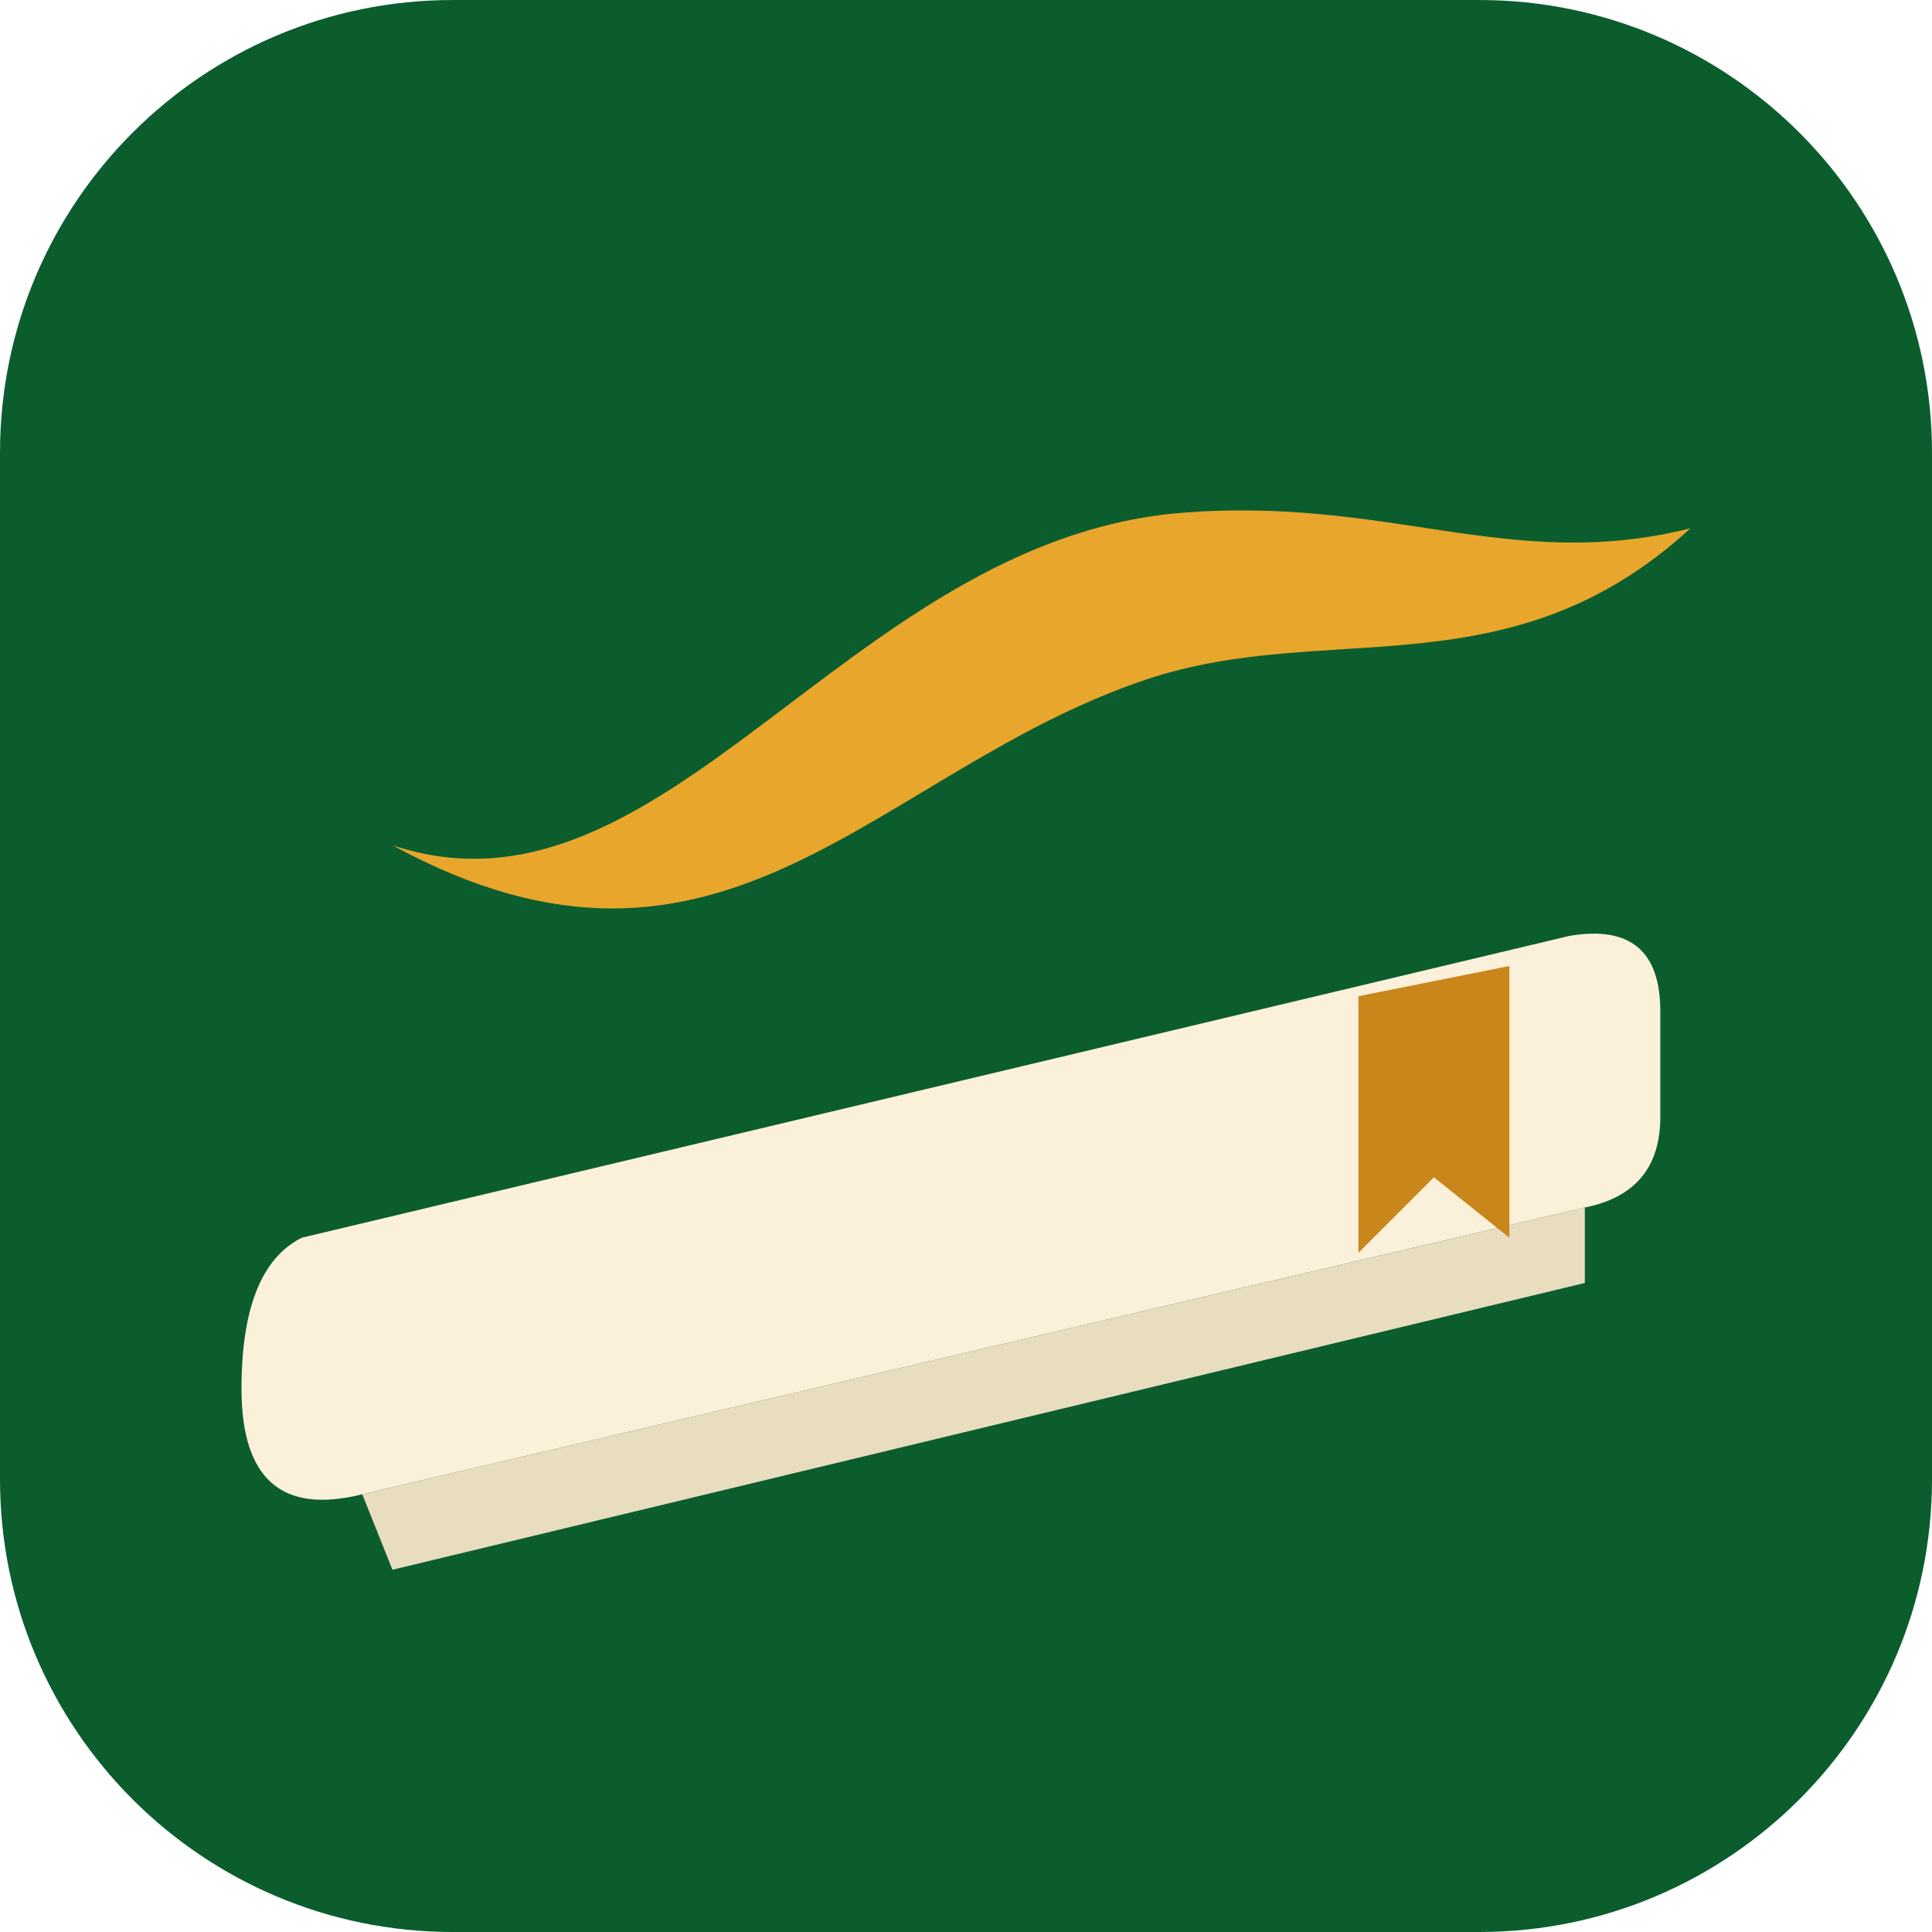
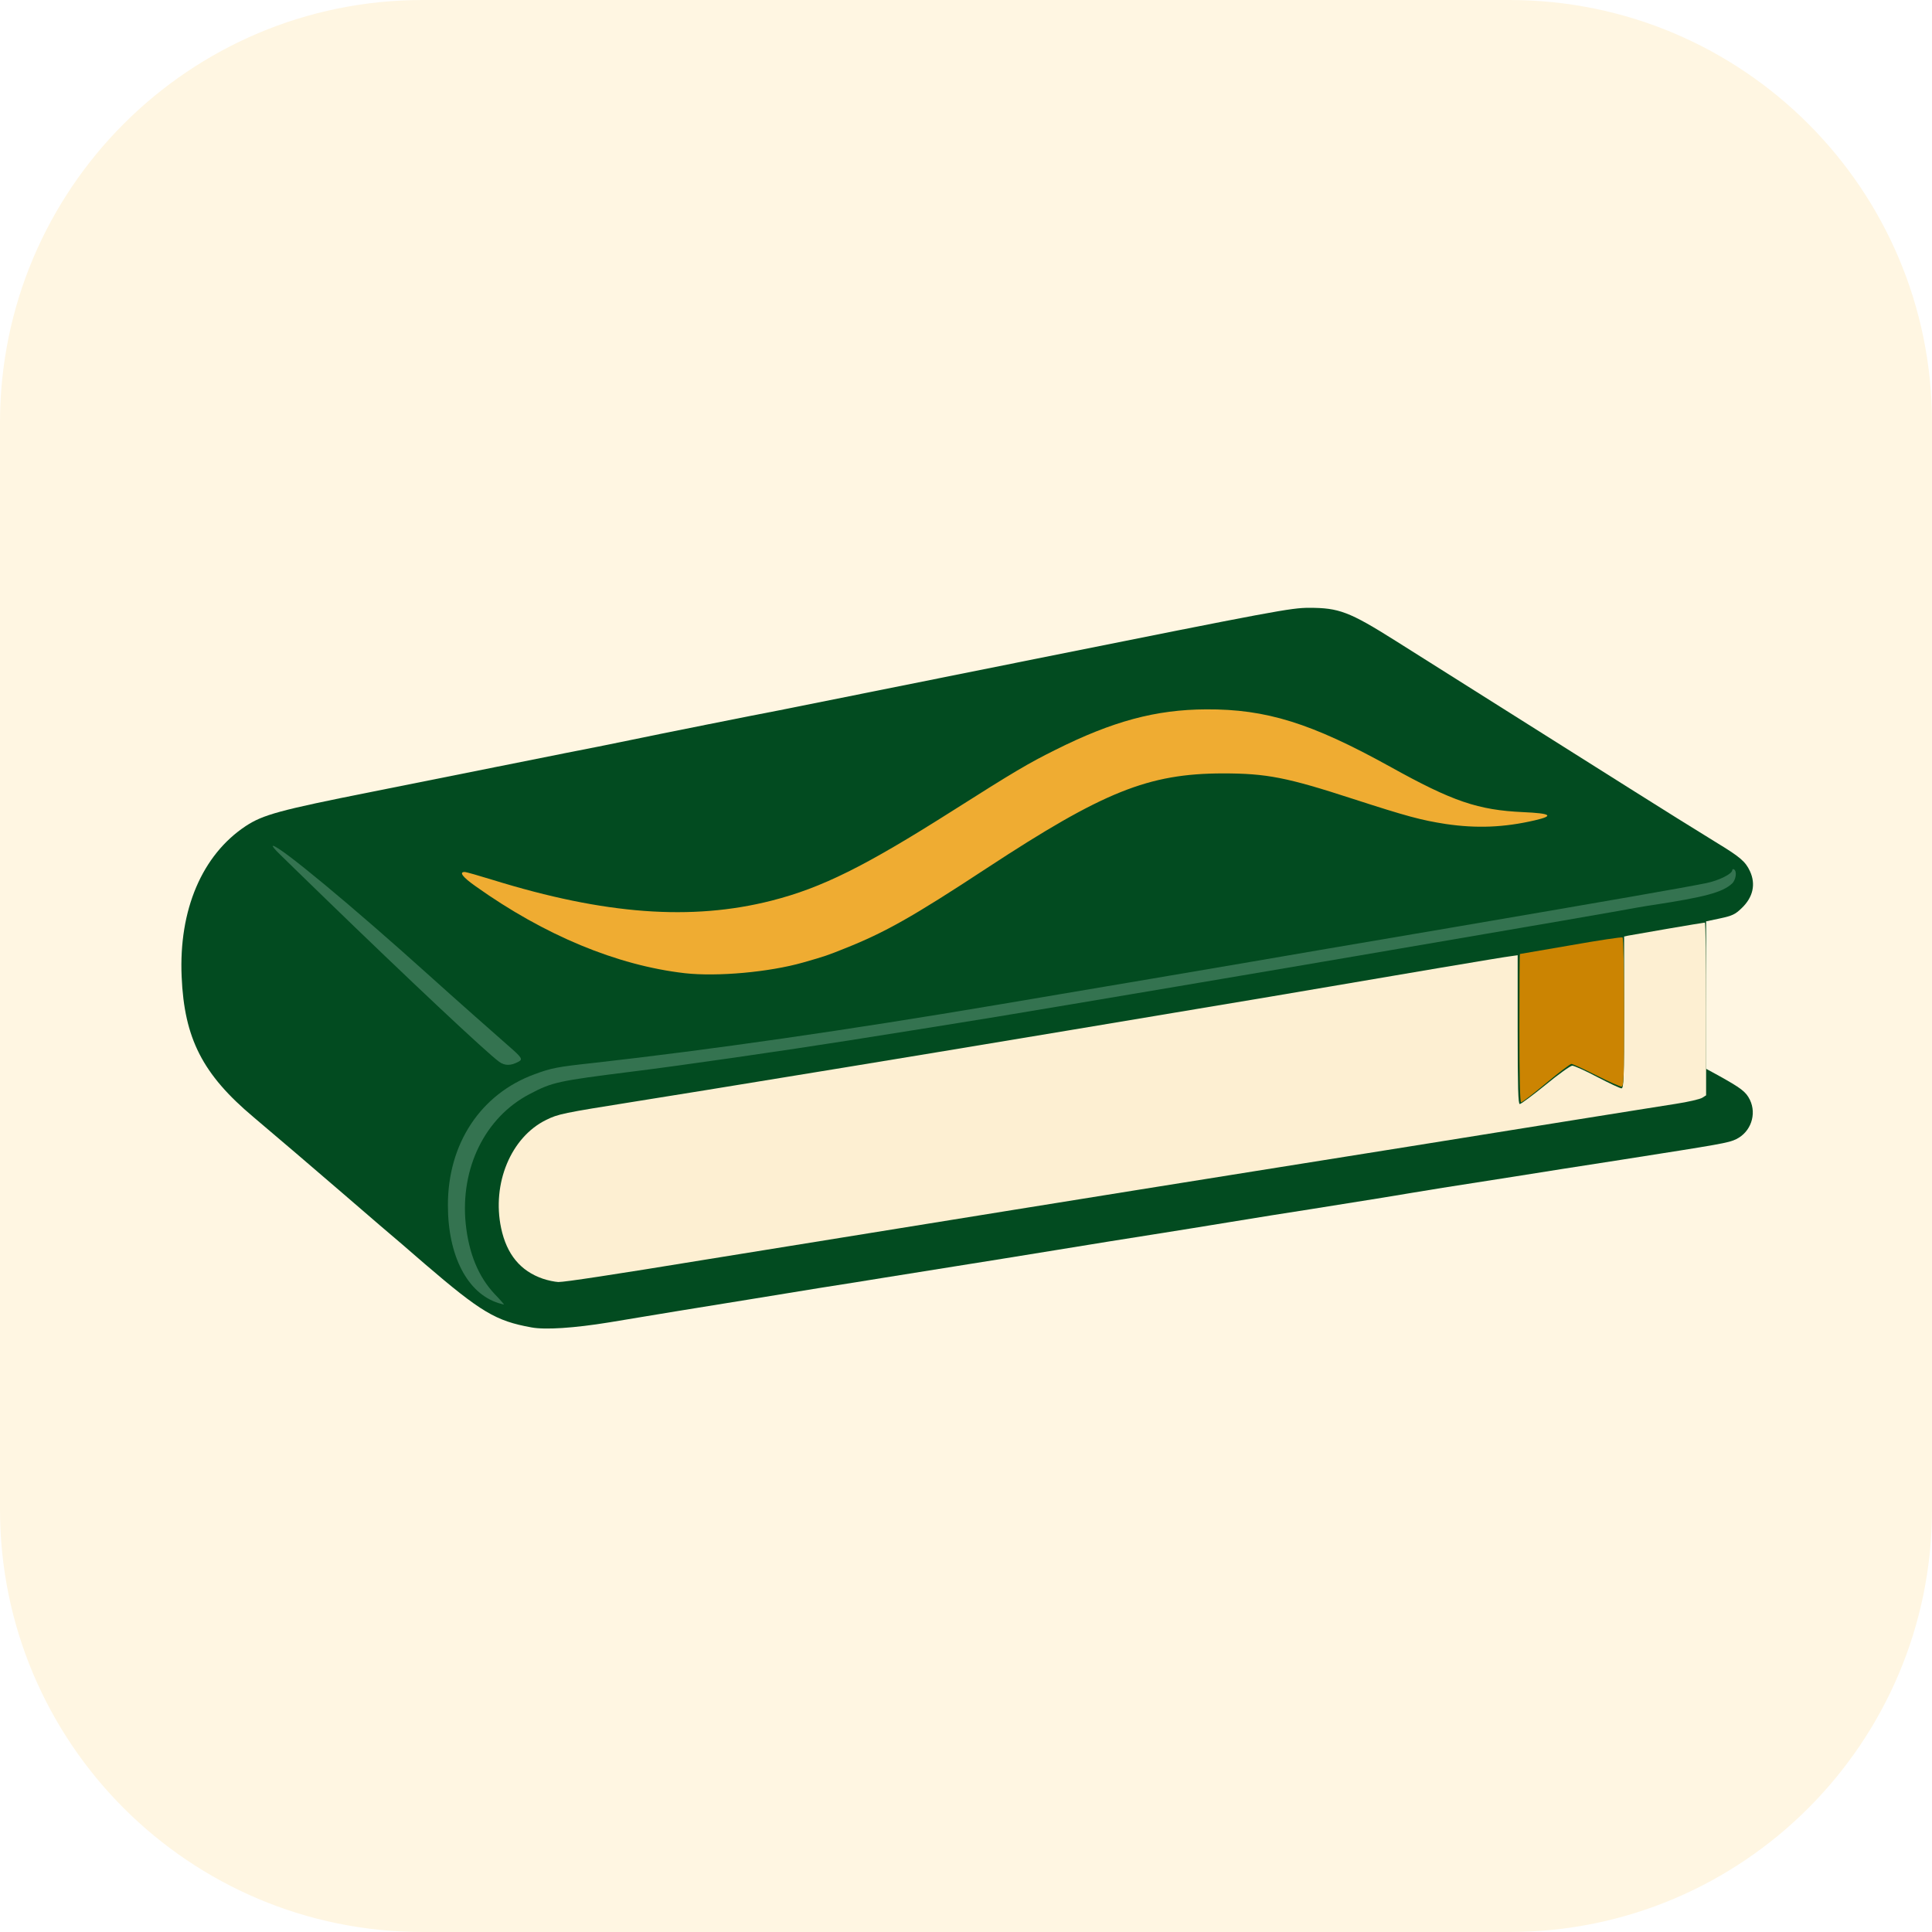
<svg xmlns="http://www.w3.org/2000/svg" viewBox="0 0 64 64" role="img" aria-label="VBMath">
-   <rect width="64" height="64" rx="15" fill="#0B5D2E" />
-   <path d="M10 41 L52 31 Q55 30.5 55 33.5 L55 37 Q55 39.5 52.5 40 L12 49.5 Q8 50.5 8 46 Q8 42 10 41 Z" fill="#FBF1DA" />
-   <path d="M12 49.5 L52.5 40 L52.5 42.5 L13 52 Z" fill="#E9DDBF" />
-   <path d="M13 28 C22 31 28 18 39 17 C46 16.4 50 19 56 17.5 C50 23 44 20.5 38 22.5 C29 25.5 24 34 13 28 Z" fill="#E8A62C" />
-   <path d="M45 33 L50 32 L50 41 L47.5 39 L45 41.5 Z" fill="#C9861A" />
+   <rect width="64" height="64" rx="14" fill="#FFF6E2" />
+   <g transform="translate(6 20.1) scale(0.0578) translate(-34 0)">
+     <path fill="#024B20" d="M234.7 413.0C214.3 409.3 205.9 404.3 173.5 376.5C166.4 370.3 154.9 360.4 148.0 354.6C141.1 348.7 131.7 340.5 127.0 336.5C115.6 326.6 82.9 298.7 75.5 292.5C46.3 268.0 35.8 247.4 34.3 212.0C32.6 173.7 46.0 142.3 71.0 125.7C80.9 119.2 90.2 116.6 143.6 106.0C171.6 100.4 203.1 94.1 213.5 92.0C223.9 89.9 242.0 86.3 253.5 84.0C265.0 81.8 281.9 78.4 291.0 76.5C304.2 73.7 366.2 61.3 377.0 59.3C378.4 59.0 444.8 45.7 524.5 29.7C661.1 2.3 670.1 0.6 680.5 0.6C697.5 0.6 703.5 2.8 730.0 19.5C800.8 64.1 839.8 88.7 864.5 104.3C885.6 117.6 898.1 125.4 914.5 135.5C927.5 143.4 930.6 146.1 933.1 151.5C936.6 159.0 934.9 166.5 928.4 172.7C924.7 176.3 923.0 177.1 916.0 178.6L908.0 180.3L908.0 222.6L908.0 264.8L914.8 268.5C928.1 275.9 930.8 277.9 933.1 282.6C937.1 290.9 933.6 301.0 925.3 305.1C920.8 307.3 917.0 307.9 859.0 317.0C837.8 320.3 810.6 324.5 798.5 326.5C786.4 328.4 767.7 331.3 757.0 333.0C746.3 334.8 731.0 337.2 723.0 338.6C715.0 339.9 697.0 342.8 683.0 345.0C669.0 347.2 647.8 350.5 636.0 352.5C624.2 354.5 604.4 357.6 592.0 359.6C579.6 361.5 554.4 365.6 536.0 368.6C517.6 371.6 491.0 375.9 477.0 378.1C463.0 380.3 445.0 383.2 437.0 384.5C429.0 385.8 412.4 388.5 400.0 390.4C387.6 392.4 369.4 395.4 359.5 397.0C349.6 398.6 331.8 401.5 320.0 403.4C308.2 405.4 290.0 408.3 279.5 410.1C259.3 413.4 242.6 414.5 234.7 413.0Z" />
+     <path fill="#347350" d="M216.0 399.1C198.1 393.6 186.9 372.0 186.9 343.1C186.8 307.7 205.7 279.2 236.6 267.9C246.1 264.4 249.4 263.7 269.8 261.5C337.6 253.9 415.4 242.7 502.5 228.0C569.1 216.8 618.8 208.3 646.5 203.6C660.8 201.1 713.6 192.1 763.7 183.6C856.7 167.7 894.6 161.1 908.0 158.4C915.3 156.9 923.0 153.1 923.0 150.9C923.0 150.4 923.5 150.2 924.0 150.5C925.8 151.6 925.1 156.6 922.8 158.7C917.3 163.7 907.3 166.4 877.0 171.0C874.0 171.4 863.8 173.2 854.5 174.9C845.2 176.6 812.3 182.2 781.5 187.5C750.7 192.8 717.9 198.4 708.5 200.0C679.4 205.0 652.1 209.6 605.5 217.5C497.1 235.8 497.8 235.7 417.0 248.5C381.0 254.2 318.7 263.2 292.5 266.4C249.7 271.8 246.8 272.4 233.7 279.3C208.2 292.6 193.9 321.7 197.1 353.6C198.9 370.7 204.4 384.0 213.7 393.9C216.9 397.2 219.3 400.0 219.0 399.9C218.7 399.9 217.4 399.5 216.0 399.1ZM216.3 260.8C209.1 255.6 163.5 212.7 116.5 167.1C104.9 155.9 93.3 144.5 90.5 141.8C87.8 139.2 86.0 137.0 86.6 137.0C90.4 137.0 131.9 171.4 176.5 211.6C190.7 224.4 213.2 244.3 221.2 251.3C229.5 258.5 230.0 259.4 227.2 260.8C223.0 263.1 219.5 263.1 216.3 260.8Z" />
+     <path fill="#FDEFD2" d="M241.3 385.1C228.5 380.7 220.6 371.2 217.4 356.1C212.0 330.6 223.0 304.0 243.2 294.1C250.1 290.7 252.4 290.2 294.5 283.5C320.9 279.3 336.9 276.7 414.5 264.0C456.4 257.2 629.8 228.3 658.0 223.5C736.0 210.2 792.0 200.7 795.8 200.3L800.0 199.7L800.0 242.4C800.0 275.8 800.3 285.0 801.2 285.0C801.9 285.0 808.6 280.0 816.0 274.0C823.4 267.9 830.3 263.0 831.3 263.0C832.3 263.0 838.8 265.9 845.6 269.5C852.5 273.1 858.7 276.0 859.5 276.0C860.8 276.0 861.0 270.1 861.0 232.5L861.0 189.0L863.2 188.5C866.2 187.9 906.3 181.0 907.3 181.0C907.7 181.0 908.0 203.3 908.0 230.5L908.0 280.0L905.8 281.4C904.5 282.2 897.7 283.8 890.5 284.9C883.3 286.0 857.9 290.1 834.0 293.9C771.3 304.0 702.5 315.0 648.5 323.6C622.6 327.7 593.4 332.4 583.5 334.0C573.6 335.6 541.4 340.8 512.0 345.5C464.8 353.1 369.5 368.5 335.5 374.0C280.5 383.0 254.0 387.0 250.2 387.0C248.2 386.9 244.2 386.1 241.3 385.1Z" />
+     <path fill="#EFAC32" d="M322.6 210.0C283.7 205.5 242.3 188.3 202.8 160.2C195.4 155.0 193.1 152.0 196.5 152.0C197.4 152.0 204.7 154.1 212.8 156.6C276.8 176.4 326.6 180.1 372.5 168.4C401.1 161.1 425.7 148.9 476.0 117.0C511.3 94.6 519.6 89.7 534.9 82.1C567.8 65.6 592.7 58.9 621.5 58.8C655.9 58.6 681.8 66.7 726.8 91.6C762.8 111.6 777.2 116.5 803.2 117.7C819.2 118.4 821.1 119.8 809.8 122.4C792.2 126.5 776.4 127.1 758.8 124.5C744.7 122.3 736.8 120.2 705.6 110.1C667.8 97.8 656.2 95.5 631.0 95.5C588.3 95.6 562.7 105.9 495.9 149.7C453.3 177.7 437.3 186.7 414.4 195.8C404.4 199.8 403.4 200.2 390.4 203.9C371.1 209.4 341.3 212.1 322.6 210.0Z" />
+     <path fill="#CB8402" d="M801.0 241.5C801.0 218.1 801.1 199.0 801.3 199.0C801.5 199.0 814.6 196.7 830.4 194.0C846.2 191.2 859.6 189.2 860.1 189.5C860.6 189.9 861.0 207.4 861.0 232.6C861.0 269.8 860.8 275.0 859.5 275.0C858.7 275.0 852.1 272.1 845.0 268.5C837.9 264.9 831.5 262.0 830.8 262.0C830.1 262.0 823.5 267.0 816.3 273.0C809.0 279.1 802.6 284.0 802.0 284.0C801.3 284.0 801.0 269.3 801.0 241.5Z" />
+   </g>
</svg>
